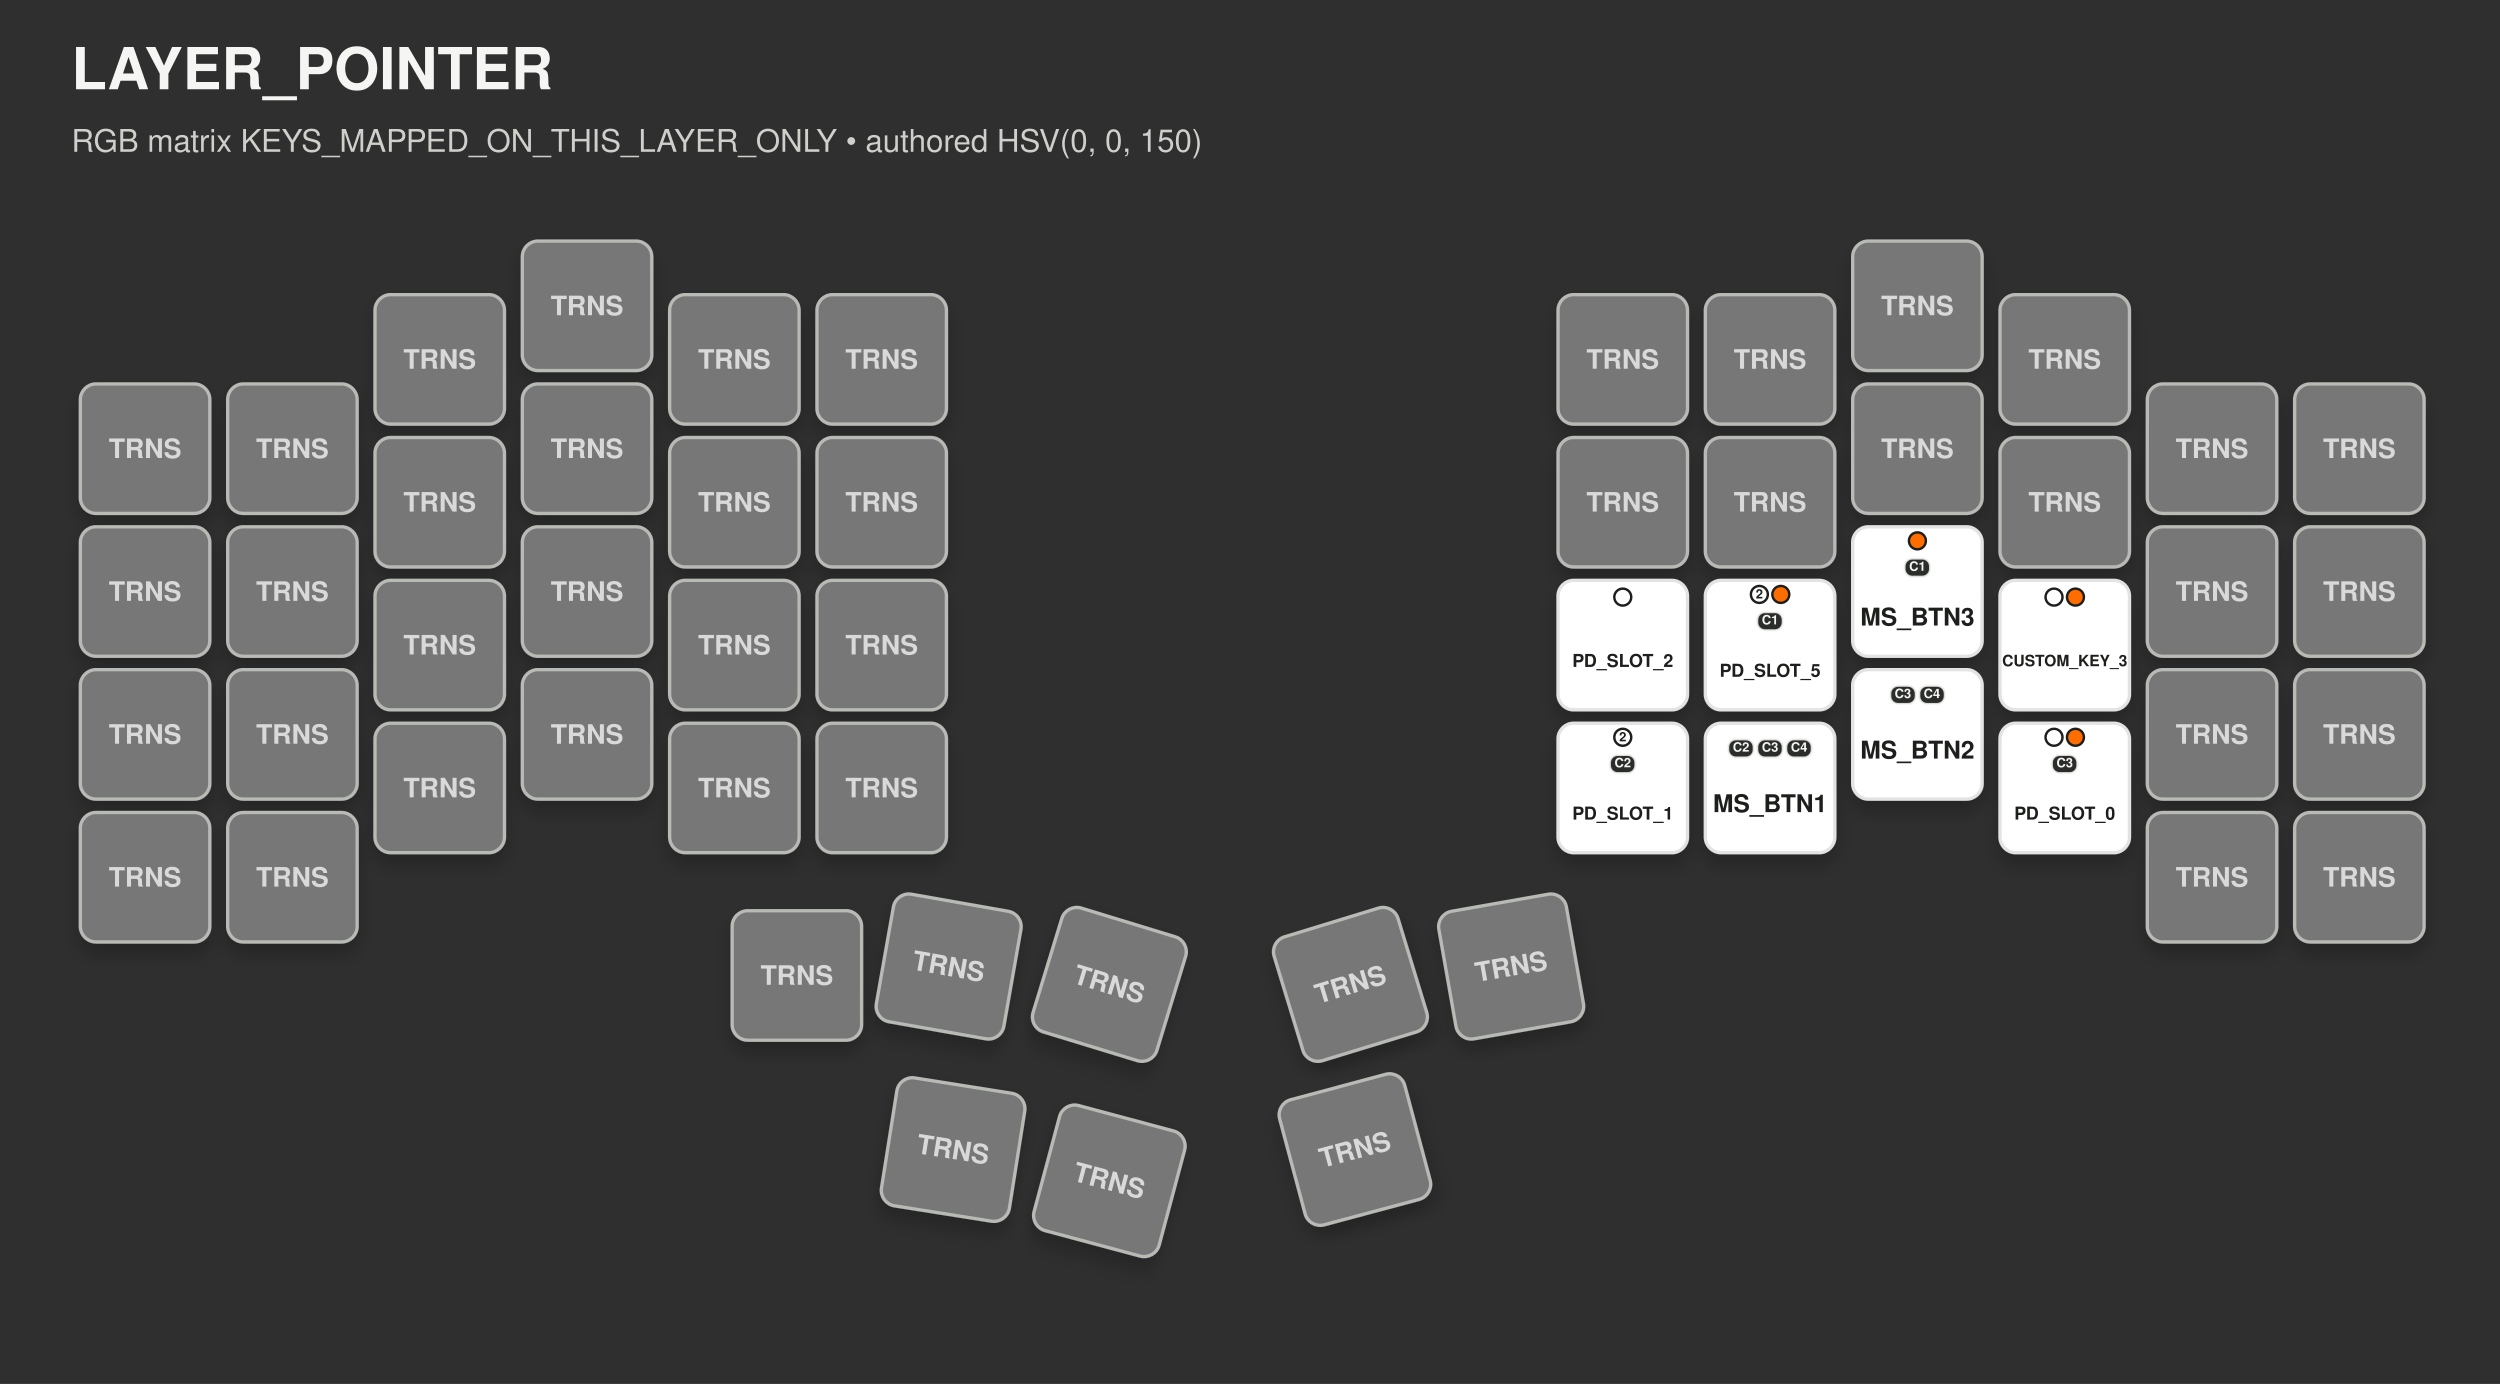
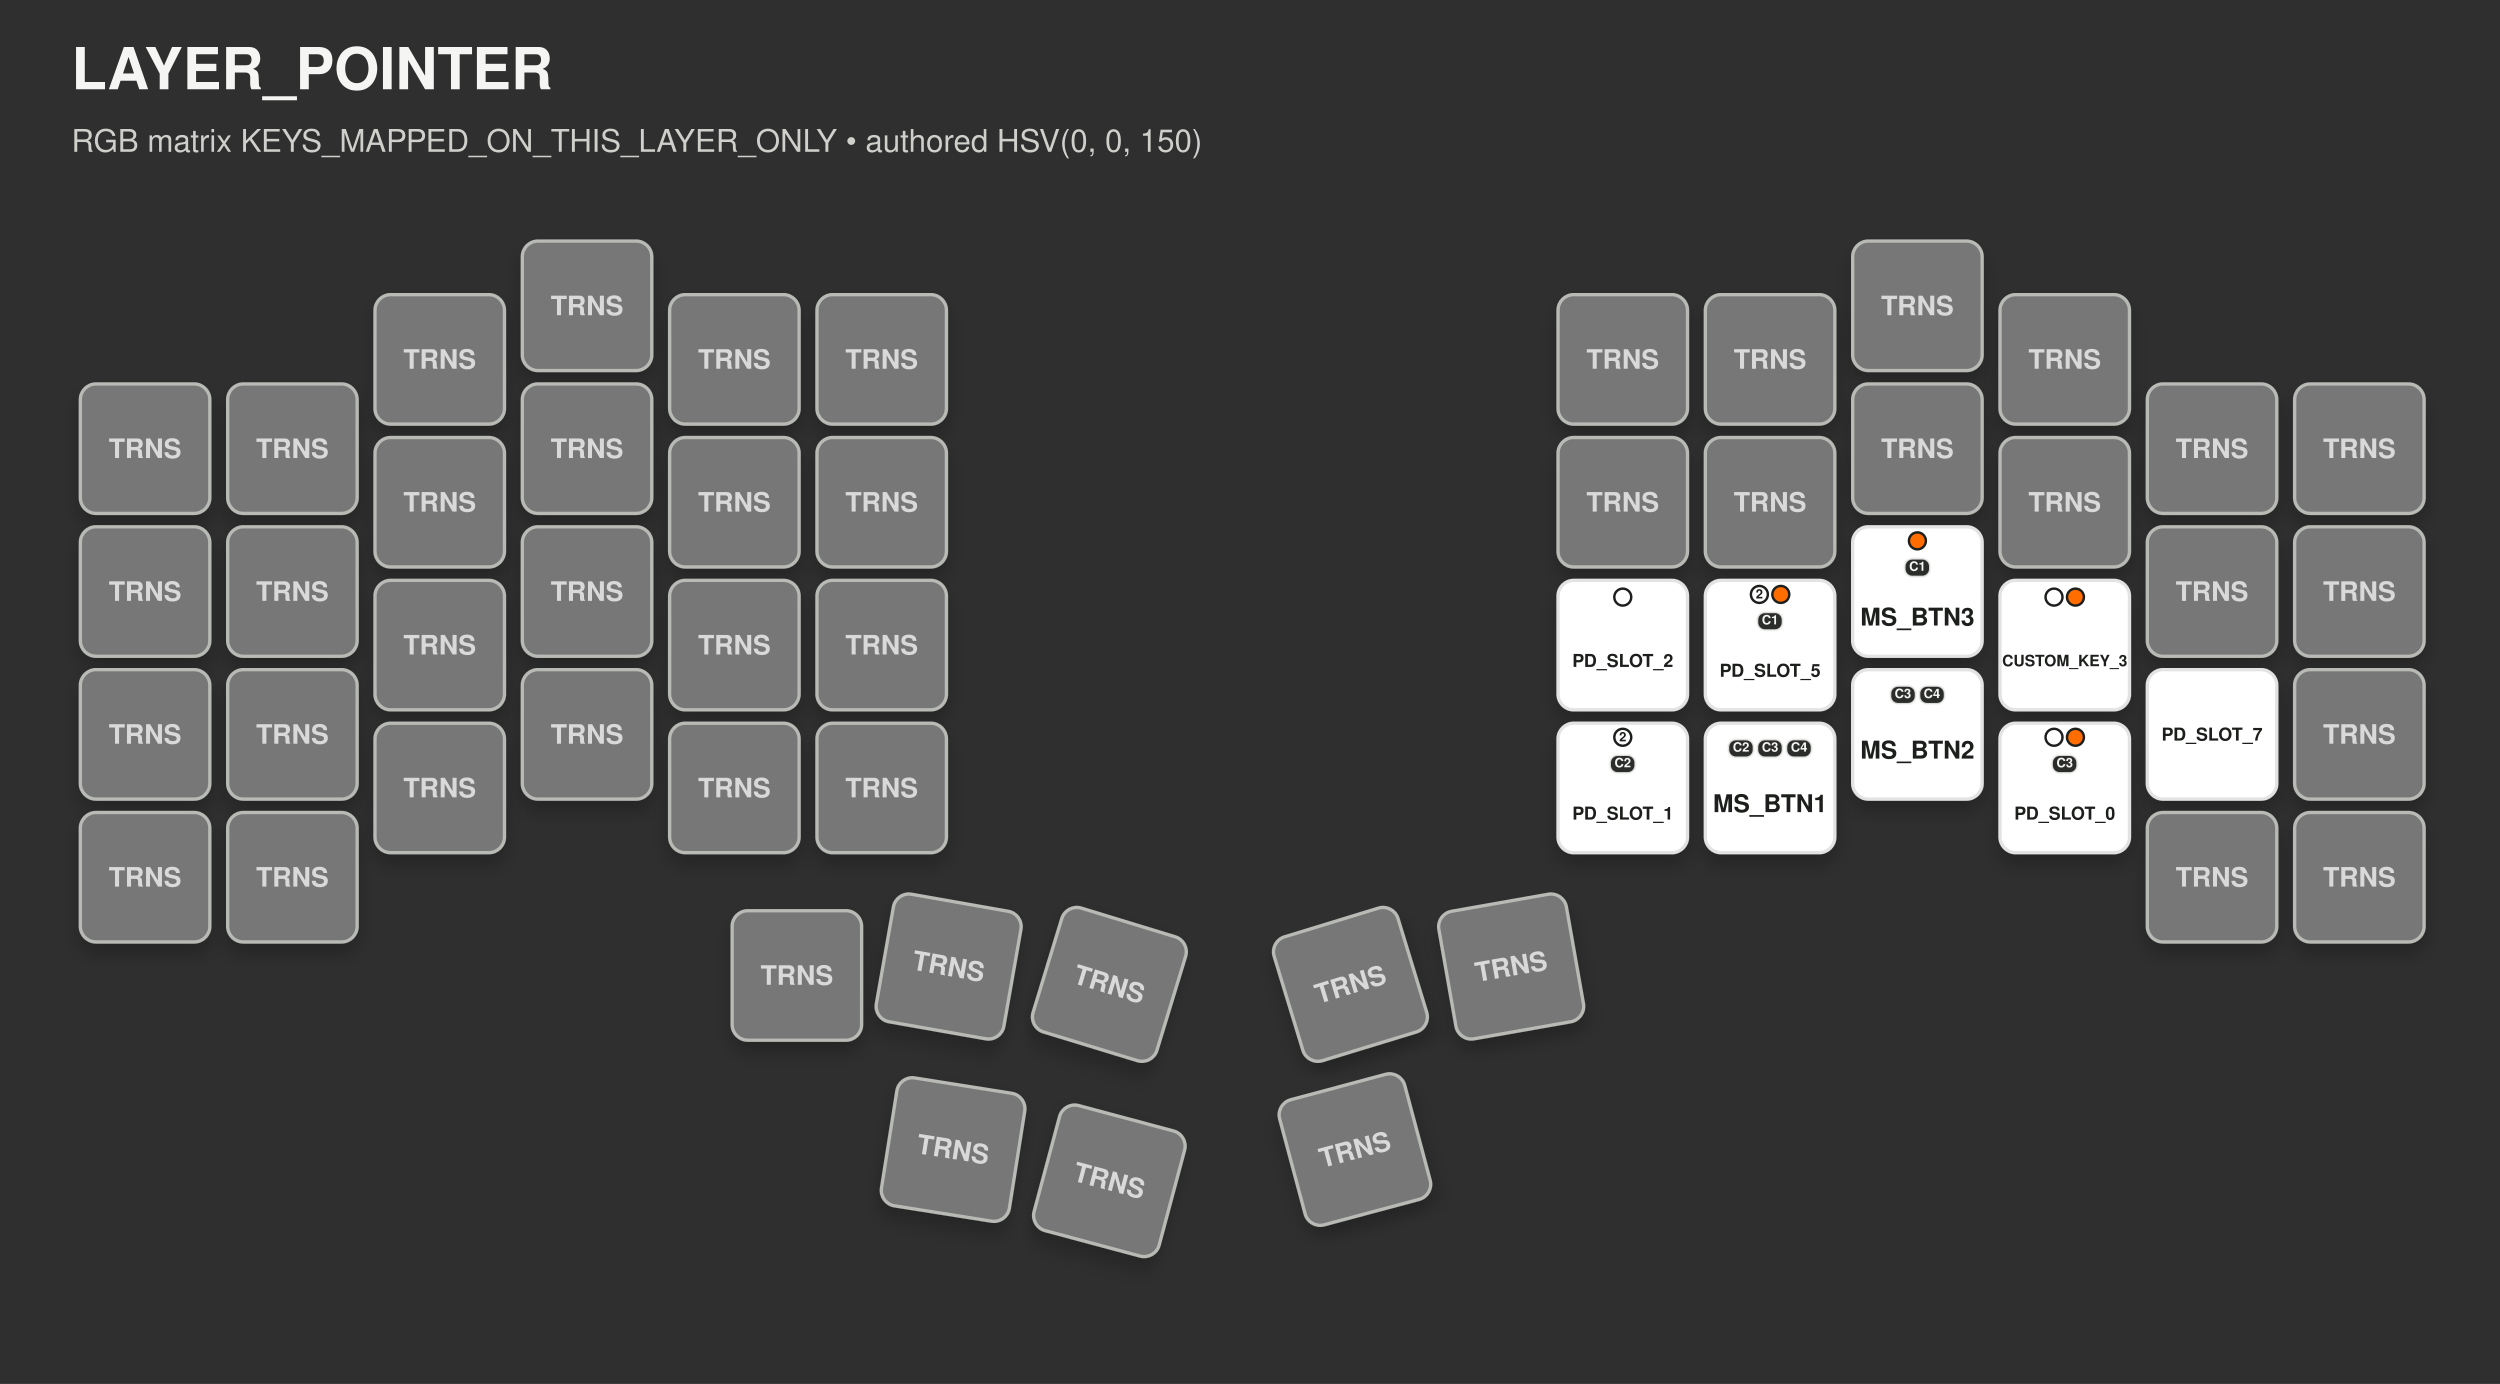
<svg xmlns="http://www.w3.org/2000/svg" width="1120" height="620" viewBox="0 0 1120 620" role="img" aria-labelledby="title desc">
  <defs>
    <filter id="shadow" x="-20%" y="-20%" width="140%" height="140%">
      <feDropShadow dx="0" dy="5" stdDeviation="4" flood-color="#000000" flood-opacity="0.22" />
    </filter>
  </defs>
  <rect width="1120" height="620" fill="#2f2f2f" />
  <text x="32" y="40" fill="#f5f5f3" font-size="26" font-family="Helvetica, Arial, sans-serif" font-weight="700">LAYER_POINTER</text>
  <text x="32" y="68" fill="#cfcfcb" font-size="14" font-family="Helvetica, Arial, sans-serif">RGB matrix KEYS_MAPPED_ON_THIS_LAYER_ONLY • authored HSV(0, 0, 150)</text>
  <g transform="rotate(0 65.0 201.0)">
    <rect x="36.0" y="172.0" width="58" height="58" rx="7" fill="#777777" stroke="#b8bab5" stroke-width="1.5" filter="url(#shadow)" />
    <text x="65.0" y="201.0" fill="#ffffff" fill-opacity="0.72" font-size="12.0" text-anchor="middle" dominant-baseline="middle" font-family="Helvetica, Arial, sans-serif" font-weight="600">TRNS</text>
  </g>
  <g transform="rotate(0 131.0 201.0)">
    <rect x="102.0" y="172.0" width="58" height="58" rx="7" fill="#777777" stroke="#b8bab5" stroke-width="1.5" filter="url(#shadow)" />
    <text x="131.0" y="201.0" fill="#ffffff" fill-opacity="0.72" font-size="12.0" text-anchor="middle" dominant-baseline="middle" font-family="Helvetica, Arial, sans-serif" font-weight="600">TRNS</text>
  </g>
  <g transform="rotate(0 197.0 161.0)">
    <rect x="168.0" y="132.0" width="58" height="58" rx="7" fill="#777777" stroke="#b8bab5" stroke-width="1.5" filter="url(#shadow)" />
    <text x="197.0" y="161.0" fill="#ffffff" fill-opacity="0.72" font-size="12.0" text-anchor="middle" dominant-baseline="middle" font-family="Helvetica, Arial, sans-serif" font-weight="600">TRNS</text>
  </g>
  <g transform="rotate(0 263.0 137.0)">
    <rect x="234.0" y="108.0" width="58" height="58" rx="7" fill="#777777" stroke="#b8bab5" stroke-width="1.5" filter="url(#shadow)" />
    <text x="263.0" y="137.0" fill="#ffffff" fill-opacity="0.72" font-size="12.0" text-anchor="middle" dominant-baseline="middle" font-family="Helvetica, Arial, sans-serif" font-weight="600">TRNS</text>
  </g>
  <g transform="rotate(0 329.0 161.0)">
    <rect x="300.0" y="132.0" width="58" height="58" rx="7" fill="#777777" stroke="#b8bab5" stroke-width="1.5" filter="url(#shadow)" />
    <text x="329.0" y="161.0" fill="#ffffff" fill-opacity="0.72" font-size="12.0" text-anchor="middle" dominant-baseline="middle" font-family="Helvetica, Arial, sans-serif" font-weight="600">TRNS</text>
  </g>
  <g transform="rotate(0 395.0 161.0)">
    <rect x="366.0" y="132.0" width="58" height="58" rx="7" fill="#777777" stroke="#b8bab5" stroke-width="1.5" filter="url(#shadow)" />
    <text x="395.0" y="161.0" fill="#ffffff" fill-opacity="0.72" font-size="12.0" text-anchor="middle" dominant-baseline="middle" font-family="Helvetica, Arial, sans-serif" font-weight="600">TRNS</text>
  </g>
  <g transform="rotate(0 727.0 161.0)">
    <rect x="698.0" y="132.0" width="58" height="58" rx="7" fill="#777777" stroke="#b8bab5" stroke-width="1.5" filter="url(#shadow)" />
    <text x="727.0" y="161.0" fill="#ffffff" fill-opacity="0.72" font-size="12.0" text-anchor="middle" dominant-baseline="middle" font-family="Helvetica, Arial, sans-serif" font-weight="600">TRNS</text>
  </g>
  <g transform="rotate(0 793.0 161.0)">
    <rect x="764.0" y="132.0" width="58" height="58" rx="7" fill="#777777" stroke="#b8bab5" stroke-width="1.5" filter="url(#shadow)" />
    <text x="793.0" y="161.0" fill="#ffffff" fill-opacity="0.72" font-size="12.0" text-anchor="middle" dominant-baseline="middle" font-family="Helvetica, Arial, sans-serif" font-weight="600">TRNS</text>
  </g>
  <g transform="rotate(0 859.0 137.0)">
    <rect x="830.0" y="108.0" width="58" height="58" rx="7" fill="#777777" stroke="#b8bab5" stroke-width="1.5" filter="url(#shadow)" />
    <text x="859.0" y="137.0" fill="#ffffff" fill-opacity="0.72" font-size="12.0" text-anchor="middle" dominant-baseline="middle" font-family="Helvetica, Arial, sans-serif" font-weight="600">TRNS</text>
  </g>
  <g transform="rotate(0 925.0 161.0)">
    <rect x="896.0" y="132.0" width="58" height="58" rx="7" fill="#777777" stroke="#b8bab5" stroke-width="1.5" filter="url(#shadow)" />
    <text x="925.0" y="161.0" fill="#ffffff" fill-opacity="0.72" font-size="12.0" text-anchor="middle" dominant-baseline="middle" font-family="Helvetica, Arial, sans-serif" font-weight="600">TRNS</text>
  </g>
  <g transform="rotate(0 991.0 201.0)">
    <rect x="962.0" y="172.0" width="58" height="58" rx="7" fill="#777777" stroke="#b8bab5" stroke-width="1.5" filter="url(#shadow)" />
    <text x="991.0" y="201.0" fill="#ffffff" fill-opacity="0.72" font-size="12.0" text-anchor="middle" dominant-baseline="middle" font-family="Helvetica, Arial, sans-serif" font-weight="600">TRNS</text>
  </g>
  <g transform="rotate(0 1057.0 201.0)">
    <rect x="1028.0" y="172.0" width="58" height="58" rx="7" fill="#777777" stroke="#b8bab5" stroke-width="1.5" filter="url(#shadow)" />
    <text x="1057.0" y="201.0" fill="#ffffff" fill-opacity="0.72" font-size="12.0" text-anchor="middle" dominant-baseline="middle" font-family="Helvetica, Arial, sans-serif" font-weight="600">TRNS</text>
  </g>
  <g transform="rotate(0 65.0 265.0)">
    <rect x="36.0" y="236.0" width="58" height="58" rx="7" fill="#777777" stroke="#b8bab5" stroke-width="1.5" filter="url(#shadow)" />
    <text x="65.0" y="265.0" fill="#ffffff" fill-opacity="0.72" font-size="12.0" text-anchor="middle" dominant-baseline="middle" font-family="Helvetica, Arial, sans-serif" font-weight="600">TRNS</text>
  </g>
  <g transform="rotate(0 131.0 265.0)">
    <rect x="102.0" y="236.0" width="58" height="58" rx="7" fill="#777777" stroke="#b8bab5" stroke-width="1.5" filter="url(#shadow)" />
    <text x="131.0" y="265.0" fill="#ffffff" fill-opacity="0.72" font-size="12.0" text-anchor="middle" dominant-baseline="middle" font-family="Helvetica, Arial, sans-serif" font-weight="600">TRNS</text>
  </g>
  <g transform="rotate(0 197.0 225.0)">
    <rect x="168.0" y="196.0" width="58" height="58" rx="7" fill="#777777" stroke="#b8bab5" stroke-width="1.5" filter="url(#shadow)" />
    <text x="197.0" y="225.0" fill="#ffffff" fill-opacity="0.72" font-size="12.0" text-anchor="middle" dominant-baseline="middle" font-family="Helvetica, Arial, sans-serif" font-weight="600">TRNS</text>
  </g>
  <g transform="rotate(0 263.0 201.0)">
    <rect x="234.0" y="172.0" width="58" height="58" rx="7" fill="#777777" stroke="#b8bab5" stroke-width="1.5" filter="url(#shadow)" />
    <text x="263.0" y="201.0" fill="#ffffff" fill-opacity="0.72" font-size="12.0" text-anchor="middle" dominant-baseline="middle" font-family="Helvetica, Arial, sans-serif" font-weight="600">TRNS</text>
  </g>
  <g transform="rotate(0 329.0 225.0)">
    <rect x="300.0" y="196.0" width="58" height="58" rx="7" fill="#777777" stroke="#b8bab5" stroke-width="1.5" filter="url(#shadow)" />
    <text x="329.0" y="225.0" fill="#ffffff" fill-opacity="0.72" font-size="12.0" text-anchor="middle" dominant-baseline="middle" font-family="Helvetica, Arial, sans-serif" font-weight="600">TRNS</text>
  </g>
  <g transform="rotate(0 395.0 225.0)">
    <rect x="366.0" y="196.0" width="58" height="58" rx="7" fill="#777777" stroke="#b8bab5" stroke-width="1.5" filter="url(#shadow)" />
    <text x="395.0" y="225.0" fill="#ffffff" fill-opacity="0.72" font-size="12.0" text-anchor="middle" dominant-baseline="middle" font-family="Helvetica, Arial, sans-serif" font-weight="600">TRNS</text>
  </g>
  <g transform="rotate(0 727.0 225.0)">
    <rect x="698.0" y="196.0" width="58" height="58" rx="7" fill="#777777" stroke="#b8bab5" stroke-width="1.5" filter="url(#shadow)" />
    <text x="727.0" y="225.0" fill="#ffffff" fill-opacity="0.72" font-size="12.0" text-anchor="middle" dominant-baseline="middle" font-family="Helvetica, Arial, sans-serif" font-weight="600">TRNS</text>
  </g>
  <g transform="rotate(0 793.0 225.0)">
    <rect x="764.0" y="196.0" width="58" height="58" rx="7" fill="#777777" stroke="#b8bab5" stroke-width="1.5" filter="url(#shadow)" />
    <text x="793.0" y="225.0" fill="#ffffff" fill-opacity="0.72" font-size="12.0" text-anchor="middle" dominant-baseline="middle" font-family="Helvetica, Arial, sans-serif" font-weight="600">TRNS</text>
  </g>
  <g transform="rotate(0 859.0 201.0)">
    <rect x="830.0" y="172.0" width="58" height="58" rx="7" fill="#777777" stroke="#b8bab5" stroke-width="1.5" filter="url(#shadow)" />
    <text x="859.0" y="201.0" fill="#ffffff" fill-opacity="0.72" font-size="12.0" text-anchor="middle" dominant-baseline="middle" font-family="Helvetica, Arial, sans-serif" font-weight="600">TRNS</text>
  </g>
  <g transform="rotate(0 925.0 225.0)">
    <rect x="896.0" y="196.0" width="58" height="58" rx="7" fill="#777777" stroke="#b8bab5" stroke-width="1.5" filter="url(#shadow)" />
    <text x="925.0" y="225.0" fill="#ffffff" fill-opacity="0.72" font-size="12.0" text-anchor="middle" dominant-baseline="middle" font-family="Helvetica, Arial, sans-serif" font-weight="600">TRNS</text>
  </g>
  <g transform="rotate(0 991.0 265.0)">
    <rect x="962.0" y="236.0" width="58" height="58" rx="7" fill="#777777" stroke="#b8bab5" stroke-width="1.5" filter="url(#shadow)" />
    <text x="991.0" y="265.0" fill="#ffffff" fill-opacity="0.72" font-size="12.0" text-anchor="middle" dominant-baseline="middle" font-family="Helvetica, Arial, sans-serif" font-weight="600">TRNS</text>
  </g>
  <g transform="rotate(0 1057.0 265.0)">
    <rect x="1028.0" y="236.0" width="58" height="58" rx="7" fill="#777777" stroke="#b8bab5" stroke-width="1.5" filter="url(#shadow)" />
    <text x="1057.0" y="265.0" fill="#ffffff" fill-opacity="0.72" font-size="12.0" text-anchor="middle" dominant-baseline="middle" font-family="Helvetica, Arial, sans-serif" font-weight="600">TRNS</text>
  </g>
  <g transform="rotate(0 65.0 329.0)">
    <rect x="36.0" y="300.0" width="58" height="58" rx="7" fill="#777777" stroke="#b8bab5" stroke-width="1.5" filter="url(#shadow)" />
    <text x="65.0" y="329.0" fill="#ffffff" fill-opacity="0.72" font-size="12.0" text-anchor="middle" dominant-baseline="middle" font-family="Helvetica, Arial, sans-serif" font-weight="600">TRNS</text>
  </g>
  <g transform="rotate(0 131.0 329.0)">
    <rect x="102.0" y="300.0" width="58" height="58" rx="7" fill="#777777" stroke="#b8bab5" stroke-width="1.5" filter="url(#shadow)" />
    <text x="131.0" y="329.0" fill="#ffffff" fill-opacity="0.72" font-size="12.0" text-anchor="middle" dominant-baseline="middle" font-family="Helvetica, Arial, sans-serif" font-weight="600">TRNS</text>
  </g>
  <g transform="rotate(0 197.0 289.0)">
    <rect x="168.0" y="260.0" width="58" height="58" rx="7" fill="#777777" stroke="#b8bab5" stroke-width="1.5" filter="url(#shadow)" />
    <text x="197.0" y="289.0" fill="#ffffff" fill-opacity="0.72" font-size="12.0" text-anchor="middle" dominant-baseline="middle" font-family="Helvetica, Arial, sans-serif" font-weight="600">TRNS</text>
  </g>
  <g transform="rotate(0 263.0 265.0)">
    <rect x="234.0" y="236.0" width="58" height="58" rx="7" fill="#777777" stroke="#b8bab5" stroke-width="1.5" filter="url(#shadow)" />
    <text x="263.0" y="265.0" fill="#ffffff" fill-opacity="0.72" font-size="12.0" text-anchor="middle" dominant-baseline="middle" font-family="Helvetica, Arial, sans-serif" font-weight="600">TRNS</text>
  </g>
  <g transform="rotate(0 329.0 289.0)">
    <rect x="300.0" y="260.0" width="58" height="58" rx="7" fill="#777777" stroke="#b8bab5" stroke-width="1.5" filter="url(#shadow)" />
    <text x="329.0" y="289.0" fill="#ffffff" fill-opacity="0.72" font-size="12.0" text-anchor="middle" dominant-baseline="middle" font-family="Helvetica, Arial, sans-serif" font-weight="600">TRNS</text>
  </g>
  <g transform="rotate(0 395.0 289.0)">
    <rect x="366.0" y="260.0" width="58" height="58" rx="7" fill="#777777" stroke="#b8bab5" stroke-width="1.5" filter="url(#shadow)" />
    <text x="395.0" y="289.0" fill="#ffffff" fill-opacity="0.72" font-size="12.0" text-anchor="middle" dominant-baseline="middle" font-family="Helvetica, Arial, sans-serif" font-weight="600">TRNS</text>
  </g>
  <g transform="rotate(0 727.0 289.0)">
    <rect x="698.0" y="260.0" width="58" height="58" rx="7" fill="#ffffff" stroke="#e3e3e3" stroke-width="1.5" filter="url(#shadow)" />
    <text x="727.0" y="296.0" fill="#1c1f1c" fill-opacity="1.00" font-size="8.0" text-anchor="middle" dominant-baseline="middle" font-family="Helvetica, Arial, sans-serif" font-weight="600">PD_SLOT_2</text>
    <circle cx="727.0" cy="267.5" r="3.8" fill="#ffffff" stroke="#1c1f1c" stroke-width="1.1" />
  </g>
  <g transform="rotate(0 793.0 289.0)">
    <rect x="764.0" y="260.0" width="58" height="58" rx="7" fill="#ffffff" stroke="#e3e3e3" stroke-width="1.5" filter="url(#shadow)" />
    <text x="793.0" y="300.4" fill="#1c1f1c" fill-opacity="1.00" font-size="8.0" text-anchor="middle" dominant-baseline="middle" font-family="Helvetica, Arial, sans-serif" font-weight="600">PD_SLOT_5</text>
    <circle cx="788.2" cy="266.3" r="3.8" fill="#ffffff" stroke="#1c1f1c" stroke-width="1.1" />
    <text x="788.2" y="266.8" fill="#1c1f1c" font-size="5.8" text-anchor="middle" dominant-baseline="central" font-family="Helvetica, Arial, sans-serif" font-weight="700">2</text>
    <circle cx="797.8" cy="266.3" r="3.8" fill="#ff6c00" stroke="#1c1f1c" stroke-width="1.1" />
    <rect x="787.2" y="274.2" width="11.5" height="8.2" rx="3.5" fill="#141714" fill-opacity="0.9" stroke="#f5f5f3" stroke-opacity="0.86" stroke-width="1" />
    <text x="793.0" y="278.4" fill="#f5f5f3" font-size="5.8" text-anchor="middle" dominant-baseline="central" font-family="Helvetica, Arial, sans-serif" font-weight="700">C1</text>
  </g>
  <g transform="rotate(0 859.0 265.0)">
    <rect x="830.0" y="236.0" width="58" height="58" rx="7" fill="#ffffff" stroke="#e3e3e3" stroke-width="1.5" filter="url(#shadow)" />
    <text x="859.0" y="276.4" fill="#1c1f1c" fill-opacity="1.00" font-size="11.0" text-anchor="middle" dominant-baseline="middle" font-family="Helvetica, Arial, sans-serif" font-weight="600" textLength="48.0" lengthAdjust="spacingAndGlyphs">MS_BTN3</text>
    <circle cx="859.0" cy="242.3" r="3.8" fill="#ff6c00" stroke="#1c1f1c" stroke-width="1.1" />
    <rect x="853.2" y="250.2" width="11.5" height="8.2" rx="3.5" fill="#141714" fill-opacity="0.9" stroke="#f5f5f3" stroke-opacity="0.86" stroke-width="1" />
    <text x="859.0" y="254.4" fill="#f5f5f3" font-size="5.8" text-anchor="middle" dominant-baseline="central" font-family="Helvetica, Arial, sans-serif" font-weight="700">C1</text>
  </g>
  <g transform="rotate(0 925.0 289.0)">
    <rect x="896.0" y="260.0" width="58" height="58" rx="7" fill="#ffffff" stroke="#e3e3e3" stroke-width="1.5" filter="url(#shadow)" />
    <text x="925.0" y="296.0" fill="#1c1f1c" fill-opacity="1.00" font-size="7.0" text-anchor="middle" dominant-baseline="middle" font-family="Helvetica, Arial, sans-serif" font-weight="600" textLength="48.0" lengthAdjust="spacingAndGlyphs">CUSTOM_KEY_3</text>
    <circle cx="920.2" cy="267.5" r="3.8" fill="#ffffff" stroke="#1c1f1c" stroke-width="1.1" />
    <circle cx="929.8" cy="267.5" r="3.8" fill="#ff6c00" stroke="#1c1f1c" stroke-width="1.1" />
  </g>
  <g transform="rotate(0 991.0 329.0)">
-     <rect x="962.0" y="300.0" width="58" height="58" rx="7" fill="#777777" stroke="#b8bab5" stroke-width="1.5" filter="url(#shadow)" />
-     <text x="991.0" y="329.0" fill="#ffffff" fill-opacity="0.72" font-size="12.0" text-anchor="middle" dominant-baseline="middle" font-family="Helvetica, Arial, sans-serif" font-weight="600">TRNS</text>
+     <rect x="962.0" y="300.0" width="58" height="58" rx="7" fill="#ffffff" stroke="#e3e3e3" stroke-width="1.5" filter="url(#shadow)" />
+     <text x="991.0" y="329.0" fill="#1c1f1c" fill-opacity="1.00" font-size="8.0" text-anchor="middle" dominant-baseline="middle" font-family="Helvetica, Arial, sans-serif" font-weight="600">PD_SLOT_7</text>
  </g>
  <g transform="rotate(0 1057.0 329.0)">
    <rect x="1028.0" y="300.0" width="58" height="58" rx="7" fill="#777777" stroke="#b8bab5" stroke-width="1.5" filter="url(#shadow)" />
    <text x="1057.0" y="329.0" fill="#ffffff" fill-opacity="0.72" font-size="12.0" text-anchor="middle" dominant-baseline="middle" font-family="Helvetica, Arial, sans-serif" font-weight="600">TRNS</text>
  </g>
  <g transform="rotate(0 65.0 393.0)">
    <rect x="36.0" y="364.0" width="58" height="58" rx="7" fill="#777777" stroke="#b8bab5" stroke-width="1.5" filter="url(#shadow)" />
    <text x="65.0" y="393.0" fill="#ffffff" fill-opacity="0.72" font-size="12.0" text-anchor="middle" dominant-baseline="middle" font-family="Helvetica, Arial, sans-serif" font-weight="600">TRNS</text>
  </g>
  <g transform="rotate(0 131.0 393.0)">
    <rect x="102.0" y="364.0" width="58" height="58" rx="7" fill="#777777" stroke="#b8bab5" stroke-width="1.5" filter="url(#shadow)" />
    <text x="131.0" y="393.0" fill="#ffffff" fill-opacity="0.72" font-size="12.0" text-anchor="middle" dominant-baseline="middle" font-family="Helvetica, Arial, sans-serif" font-weight="600">TRNS</text>
  </g>
  <g transform="rotate(0 197.0 353.0)">
    <rect x="168.0" y="324.0" width="58" height="58" rx="7" fill="#777777" stroke="#b8bab5" stroke-width="1.5" filter="url(#shadow)" />
    <text x="197.0" y="353.0" fill="#ffffff" fill-opacity="0.72" font-size="12.0" text-anchor="middle" dominant-baseline="middle" font-family="Helvetica, Arial, sans-serif" font-weight="600">TRNS</text>
  </g>
  <g transform="rotate(0 263.0 329.0)">
    <rect x="234.0" y="300.0" width="58" height="58" rx="7" fill="#777777" stroke="#b8bab5" stroke-width="1.5" filter="url(#shadow)" />
    <text x="263.0" y="329.0" fill="#ffffff" fill-opacity="0.72" font-size="12.0" text-anchor="middle" dominant-baseline="middle" font-family="Helvetica, Arial, sans-serif" font-weight="600">TRNS</text>
  </g>
  <g transform="rotate(0 329.0 353.0)">
    <rect x="300.0" y="324.0" width="58" height="58" rx="7" fill="#777777" stroke="#b8bab5" stroke-width="1.5" filter="url(#shadow)" />
    <text x="329.0" y="353.0" fill="#ffffff" fill-opacity="0.72" font-size="12.0" text-anchor="middle" dominant-baseline="middle" font-family="Helvetica, Arial, sans-serif" font-weight="600">TRNS</text>
  </g>
  <g transform="rotate(0 395.0 353.0)">
    <rect x="366.0" y="324.0" width="58" height="58" rx="7" fill="#777777" stroke="#b8bab5" stroke-width="1.5" filter="url(#shadow)" />
    <text x="395.0" y="353.0" fill="#ffffff" fill-opacity="0.72" font-size="12.0" text-anchor="middle" dominant-baseline="middle" font-family="Helvetica, Arial, sans-serif" font-weight="600">TRNS</text>
  </g>
  <g transform="rotate(0 727.0 353.0)">
    <rect x="698.0" y="324.0" width="58" height="58" rx="7" fill="#ffffff" stroke="#e3e3e3" stroke-width="1.5" filter="url(#shadow)" />
    <text x="727.0" y="364.4" fill="#1c1f1c" fill-opacity="1.00" font-size="8.0" text-anchor="middle" dominant-baseline="middle" font-family="Helvetica, Arial, sans-serif" font-weight="600">PD_SLOT_1</text>
    <circle cx="727.0" cy="330.3" r="3.8" fill="#ffffff" stroke="#1c1f1c" stroke-width="1.1" />
    <text x="727.0" y="330.8" fill="#1c1f1c" font-size="5.8" text-anchor="middle" dominant-baseline="central" font-family="Helvetica, Arial, sans-serif" font-weight="700">2</text>
    <rect x="721.2" y="338.2" width="11.5" height="8.2" rx="3.5" fill="#141714" fill-opacity="0.9" stroke="#f5f5f3" stroke-opacity="0.86" stroke-width="1" />
    <text x="727.0" y="342.4" fill="#f5f5f3" font-size="5.8" text-anchor="middle" dominant-baseline="central" font-family="Helvetica, Arial, sans-serif" font-weight="700">C2</text>
  </g>
  <g transform="rotate(0 793.0 353.0)">
    <rect x="764.0" y="324.0" width="58" height="58" rx="7" fill="#ffffff" stroke="#e3e3e3" stroke-width="1.5" filter="url(#shadow)" />
    <text x="793.0" y="360.0" fill="#1c1f1c" fill-opacity="1.00" font-size="11.0" text-anchor="middle" dominant-baseline="middle" font-family="Helvetica, Arial, sans-serif" font-weight="600">MS_BTN1</text>
    <rect x="774.2" y="331.2" width="11.5" height="8.2" rx="3.5" fill="#141714" fill-opacity="0.9" stroke="#f5f5f3" stroke-opacity="0.86" stroke-width="1" />
    <text x="780.0" y="335.4" fill="#f5f5f3" font-size="5.8" text-anchor="middle" dominant-baseline="central" font-family="Helvetica, Arial, sans-serif" font-weight="700">C2</text>
    <rect x="787.2" y="331.2" width="11.5" height="8.2" rx="3.5" fill="#141714" fill-opacity="0.9" stroke="#f5f5f3" stroke-opacity="0.86" stroke-width="1" />
    <text x="793.0" y="335.4" fill="#f5f5f3" font-size="5.8" text-anchor="middle" dominant-baseline="central" font-family="Helvetica, Arial, sans-serif" font-weight="700">C3</text>
    <rect x="800.2" y="331.2" width="11.5" height="8.2" rx="3.5" fill="#141714" fill-opacity="0.9" stroke="#f5f5f3" stroke-opacity="0.86" stroke-width="1" />
    <text x="806.0" y="335.4" fill="#f5f5f3" font-size="5.8" text-anchor="middle" dominant-baseline="central" font-family="Helvetica, Arial, sans-serif" font-weight="700">C4</text>
  </g>
  <g transform="rotate(0 859.0 329.0)">
    <rect x="830.0" y="300.0" width="58" height="58" rx="7" fill="#ffffff" stroke="#e3e3e3" stroke-width="1.5" filter="url(#shadow)" />
    <text x="859.0" y="336.0" fill="#1c1f1c" fill-opacity="1.00" font-size="11.0" text-anchor="middle" dominant-baseline="middle" font-family="Helvetica, Arial, sans-serif" font-weight="600" textLength="48.0" lengthAdjust="spacingAndGlyphs">MS_BTN2</text>
    <rect x="846.8" y="307.2" width="11.5" height="8.2" rx="3.5" fill="#141714" fill-opacity="0.9" stroke="#f5f5f3" stroke-opacity="0.86" stroke-width="1" />
    <text x="852.5" y="311.4" fill="#f5f5f3" font-size="5.8" text-anchor="middle" dominant-baseline="central" font-family="Helvetica, Arial, sans-serif" font-weight="700">C3</text>
    <rect x="859.8" y="307.2" width="11.5" height="8.2" rx="3.5" fill="#141714" fill-opacity="0.9" stroke="#f5f5f3" stroke-opacity="0.86" stroke-width="1" />
    <text x="865.5" y="311.4" fill="#f5f5f3" font-size="5.8" text-anchor="middle" dominant-baseline="central" font-family="Helvetica, Arial, sans-serif" font-weight="700">C4</text>
  </g>
  <g transform="rotate(0 925.0 353.0)">
    <rect x="896.0" y="324.0" width="58" height="58" rx="7" fill="#ffffff" stroke="#e3e3e3" stroke-width="1.5" filter="url(#shadow)" />
    <text x="925.0" y="364.4" fill="#1c1f1c" fill-opacity="1.00" font-size="8.0" text-anchor="middle" dominant-baseline="middle" font-family="Helvetica, Arial, sans-serif" font-weight="600">PD_SLOT_0</text>
    <circle cx="920.2" cy="330.3" r="3.8" fill="#ffffff" stroke="#1c1f1c" stroke-width="1.1" />
    <circle cx="929.8" cy="330.3" r="3.8" fill="#ff6c00" stroke="#1c1f1c" stroke-width="1.1" />
    <rect x="919.2" y="338.2" width="11.5" height="8.2" rx="3.5" fill="#141714" fill-opacity="0.9" stroke="#f5f5f3" stroke-opacity="0.86" stroke-width="1" />
    <text x="925.0" y="342.4" fill="#f5f5f3" font-size="5.8" text-anchor="middle" dominant-baseline="central" font-family="Helvetica, Arial, sans-serif" font-weight="700">C3</text>
  </g>
  <g transform="rotate(0 991.0 393.0)">
    <rect x="962.0" y="364.0" width="58" height="58" rx="7" fill="#777777" stroke="#b8bab5" stroke-width="1.5" filter="url(#shadow)" />
    <text x="991.0" y="393.0" fill="#ffffff" fill-opacity="0.72" font-size="12.0" text-anchor="middle" dominant-baseline="middle" font-family="Helvetica, Arial, sans-serif" font-weight="600">TRNS</text>
  </g>
  <g transform="rotate(0 1057.0 393.0)">
    <rect x="1028.0" y="364.0" width="58" height="58" rx="7" fill="#777777" stroke="#b8bab5" stroke-width="1.5" filter="url(#shadow)" />
    <text x="1057.0" y="393.0" fill="#ffffff" fill-opacity="0.72" font-size="12.0" text-anchor="middle" dominant-baseline="middle" font-family="Helvetica, Arial, sans-serif" font-weight="600">TRNS</text>
  </g>
  <g transform="rotate(0 357.0 437.0)">
    <rect x="328.0" y="408.0" width="58" height="58" rx="7" fill="#777777" stroke="#b8bab5" stroke-width="1.5" filter="url(#shadow)" />
    <text x="357.0" y="437.0" fill="#ffffff" fill-opacity="0.72" font-size="12.0" text-anchor="middle" dominant-baseline="middle" font-family="Helvetica, Arial, sans-serif" font-weight="600">TRNS</text>
  </g>
  <g transform="rotate(10 425.0 433.0)">
    <rect x="396.0" y="404.0" width="58" height="58" rx="7" fill="#777777" stroke="#b8bab5" stroke-width="1.5" filter="url(#shadow)" />
    <text x="425.0" y="433.0" fill="#ffffff" fill-opacity="0.72" font-size="12.0" text-anchor="middle" dominant-baseline="middle" font-family="Helvetica, Arial, sans-serif" font-weight="600">TRNS</text>
  </g>
  <g transform="rotate(17 497.0 441.0)">
    <rect x="468.0" y="412.0" width="58" height="58" rx="7" fill="#777777" stroke="#b8bab5" stroke-width="1.5" filter="url(#shadow)" />
    <text x="497.0" y="441.0" fill="#ffffff" fill-opacity="0.72" font-size="12.0" text-anchor="middle" dominant-baseline="middle" font-family="Helvetica, Arial, sans-serif" font-weight="600">TRNS</text>
  </g>
  <g transform="rotate(-17 605.0 441.0)">
    <rect x="576.0" y="412.0" width="58" height="58" rx="7" fill="#777777" stroke="#b8bab5" stroke-width="1.5" filter="url(#shadow)" />
    <text x="605.0" y="441.0" fill="#ffffff" fill-opacity="0.72" font-size="12.0" text-anchor="middle" dominant-baseline="middle" font-family="Helvetica, Arial, sans-serif" font-weight="600">TRNS</text>
  </g>
  <g transform="rotate(-10 677.0 433.0)">
    <rect x="648.0" y="404.0" width="58" height="58" rx="7" fill="#777777" stroke="#b8bab5" stroke-width="1.5" filter="url(#shadow)" />
    <text x="677.0" y="433.0" fill="#ffffff" fill-opacity="0.72" font-size="12.0" text-anchor="middle" dominant-baseline="middle" font-family="Helvetica, Arial, sans-serif" font-weight="600">TRNS</text>
  </g>
  <g transform="rotate(9 427.0 515.0)">
    <rect x="398.0" y="486.0" width="58" height="58" rx="7" fill="#777777" stroke="#b8bab5" stroke-width="1.5" filter="url(#shadow)" />
    <text x="427.0" y="515.0" fill="#ffffff" fill-opacity="0.72" font-size="12.0" text-anchor="middle" dominant-baseline="middle" font-family="Helvetica, Arial, sans-serif" font-weight="600">TRNS</text>
  </g>
  <g transform="rotate(15 497.0 529.0)">
    <rect x="468.0" y="500.0" width="58" height="58" rx="7" fill="#777777" stroke="#b8bab5" stroke-width="1.5" filter="url(#shadow)" />
    <text x="497.0" y="529.0" fill="#ffffff" fill-opacity="0.72" font-size="12.0" text-anchor="middle" dominant-baseline="middle" font-family="Helvetica, Arial, sans-serif" font-weight="600">TRNS</text>
  </g>
  <g transform="rotate(-15 607.0 515.0)">
    <rect x="578.0" y="486.0" width="58" height="58" rx="7" fill="#777777" stroke="#b8bab5" stroke-width="1.5" filter="url(#shadow)" />
    <text x="607.0" y="515.0" fill="#ffffff" fill-opacity="0.72" font-size="12.0" text-anchor="middle" dominant-baseline="middle" font-family="Helvetica, Arial, sans-serif" font-weight="600">TRNS</text>
  </g>
</svg>
